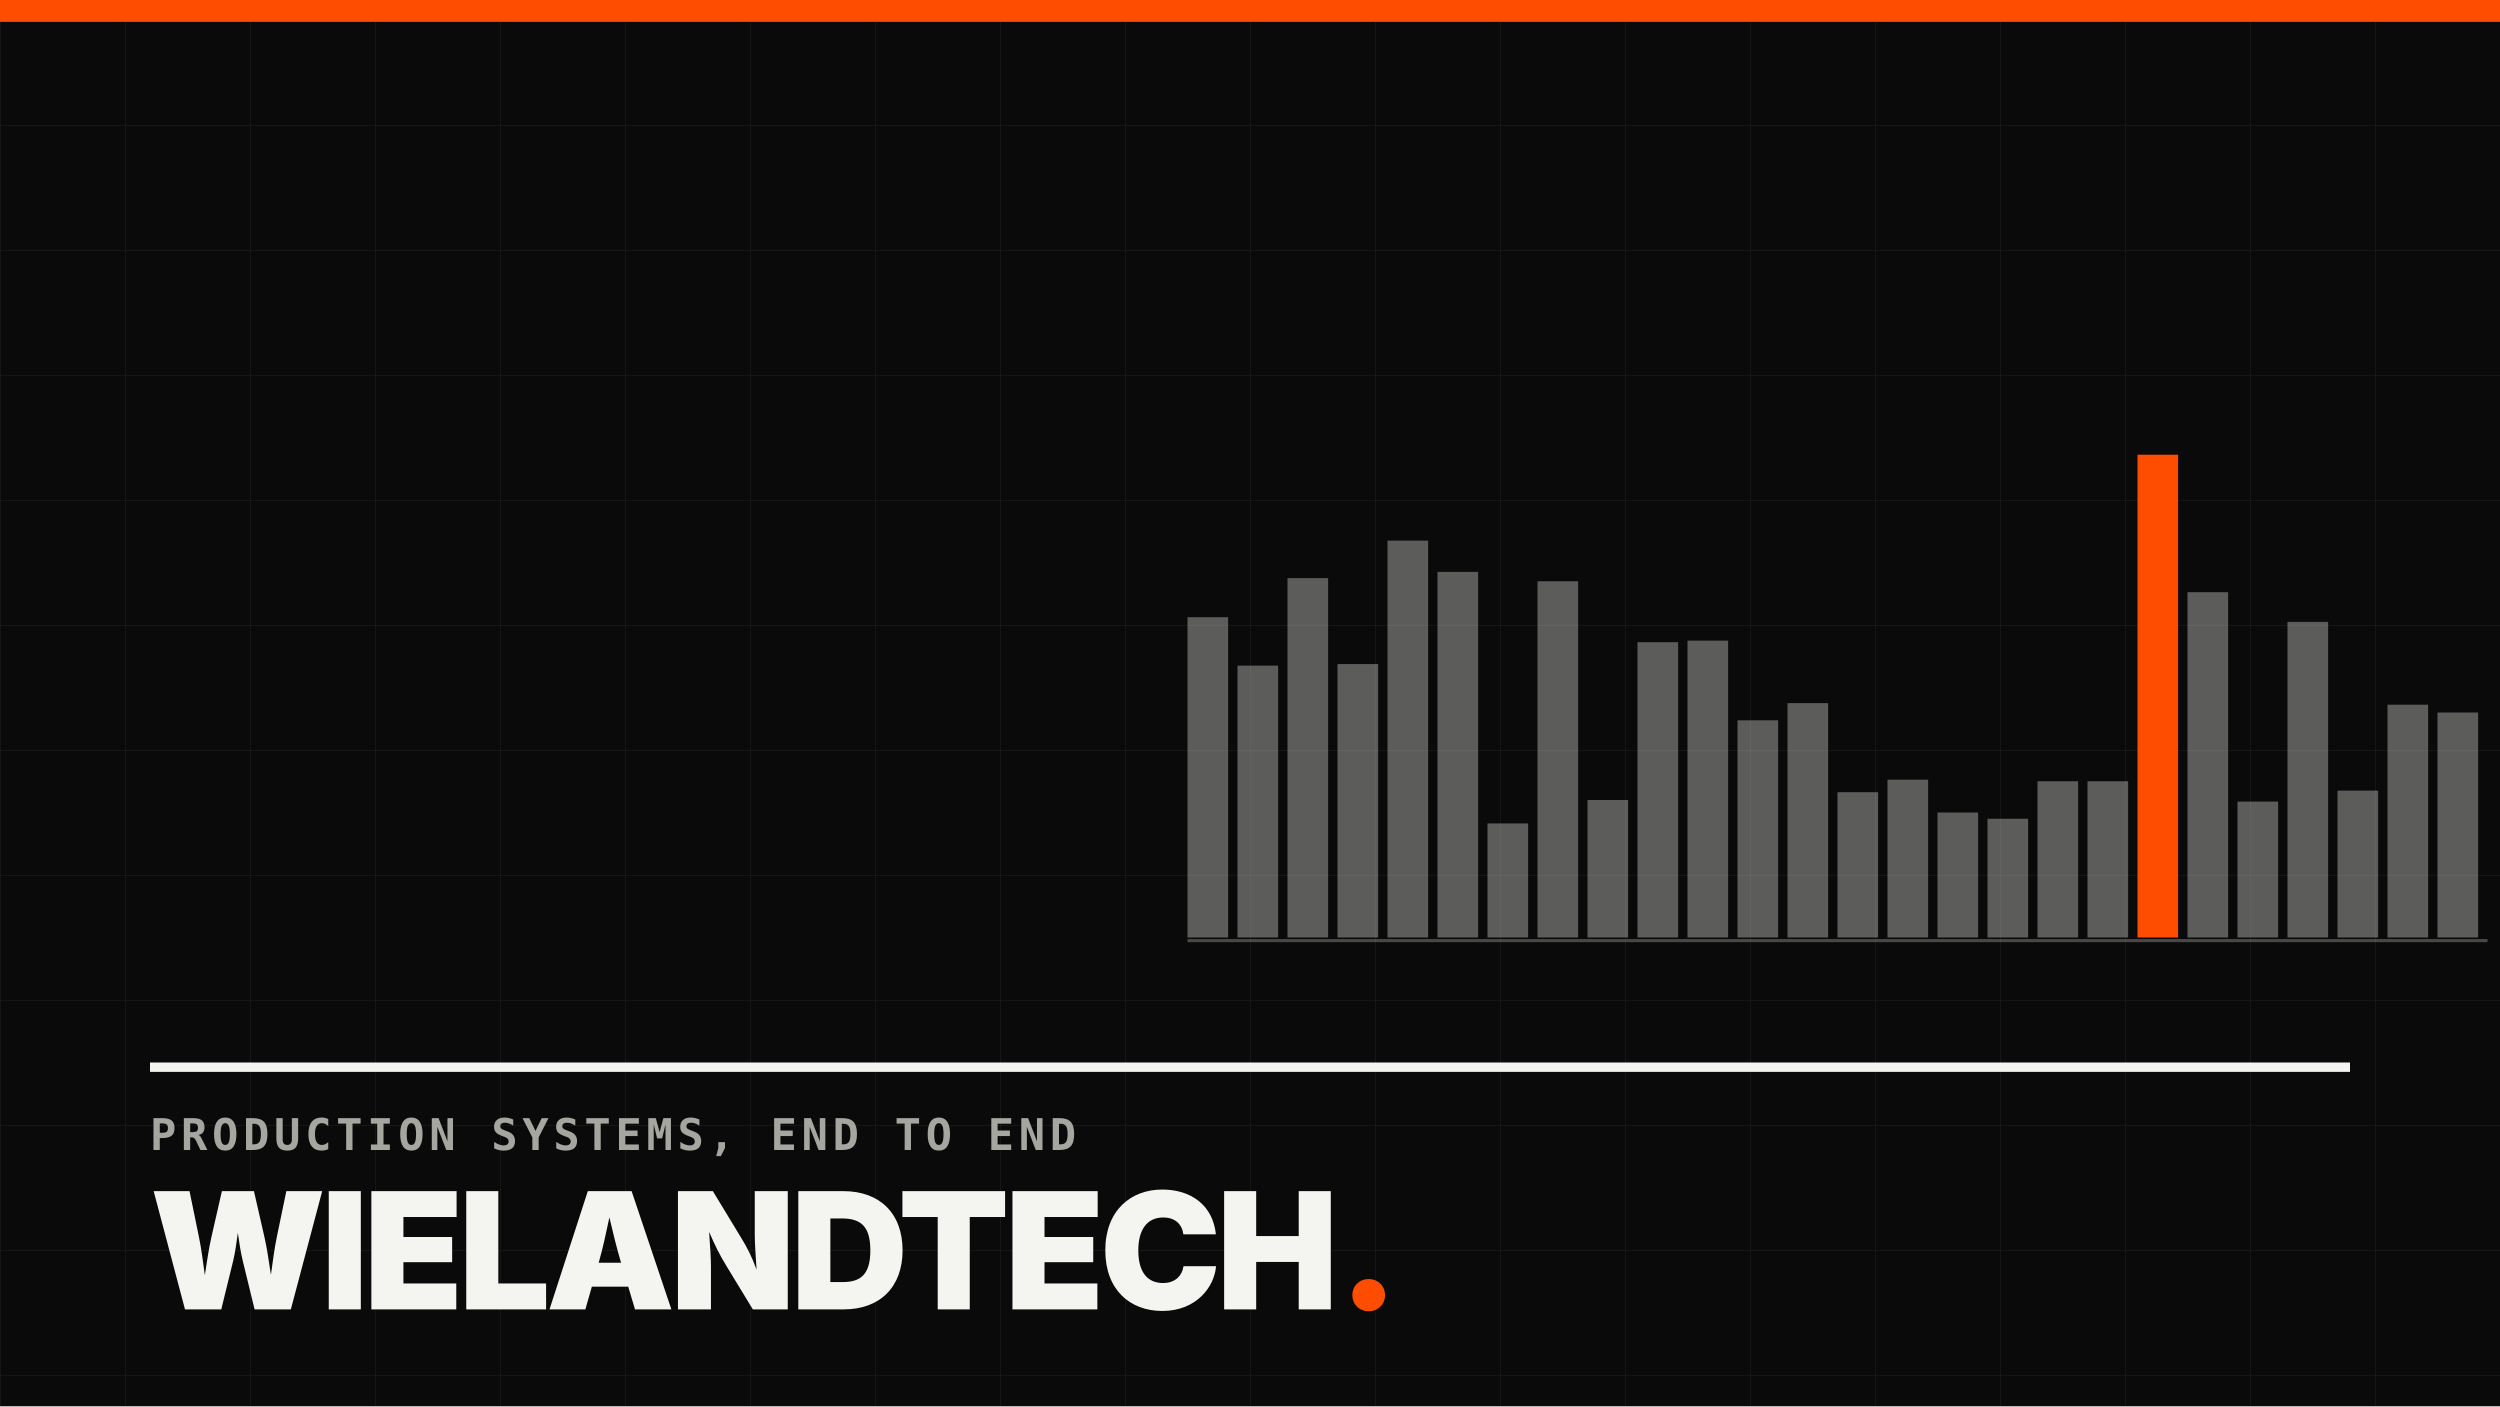
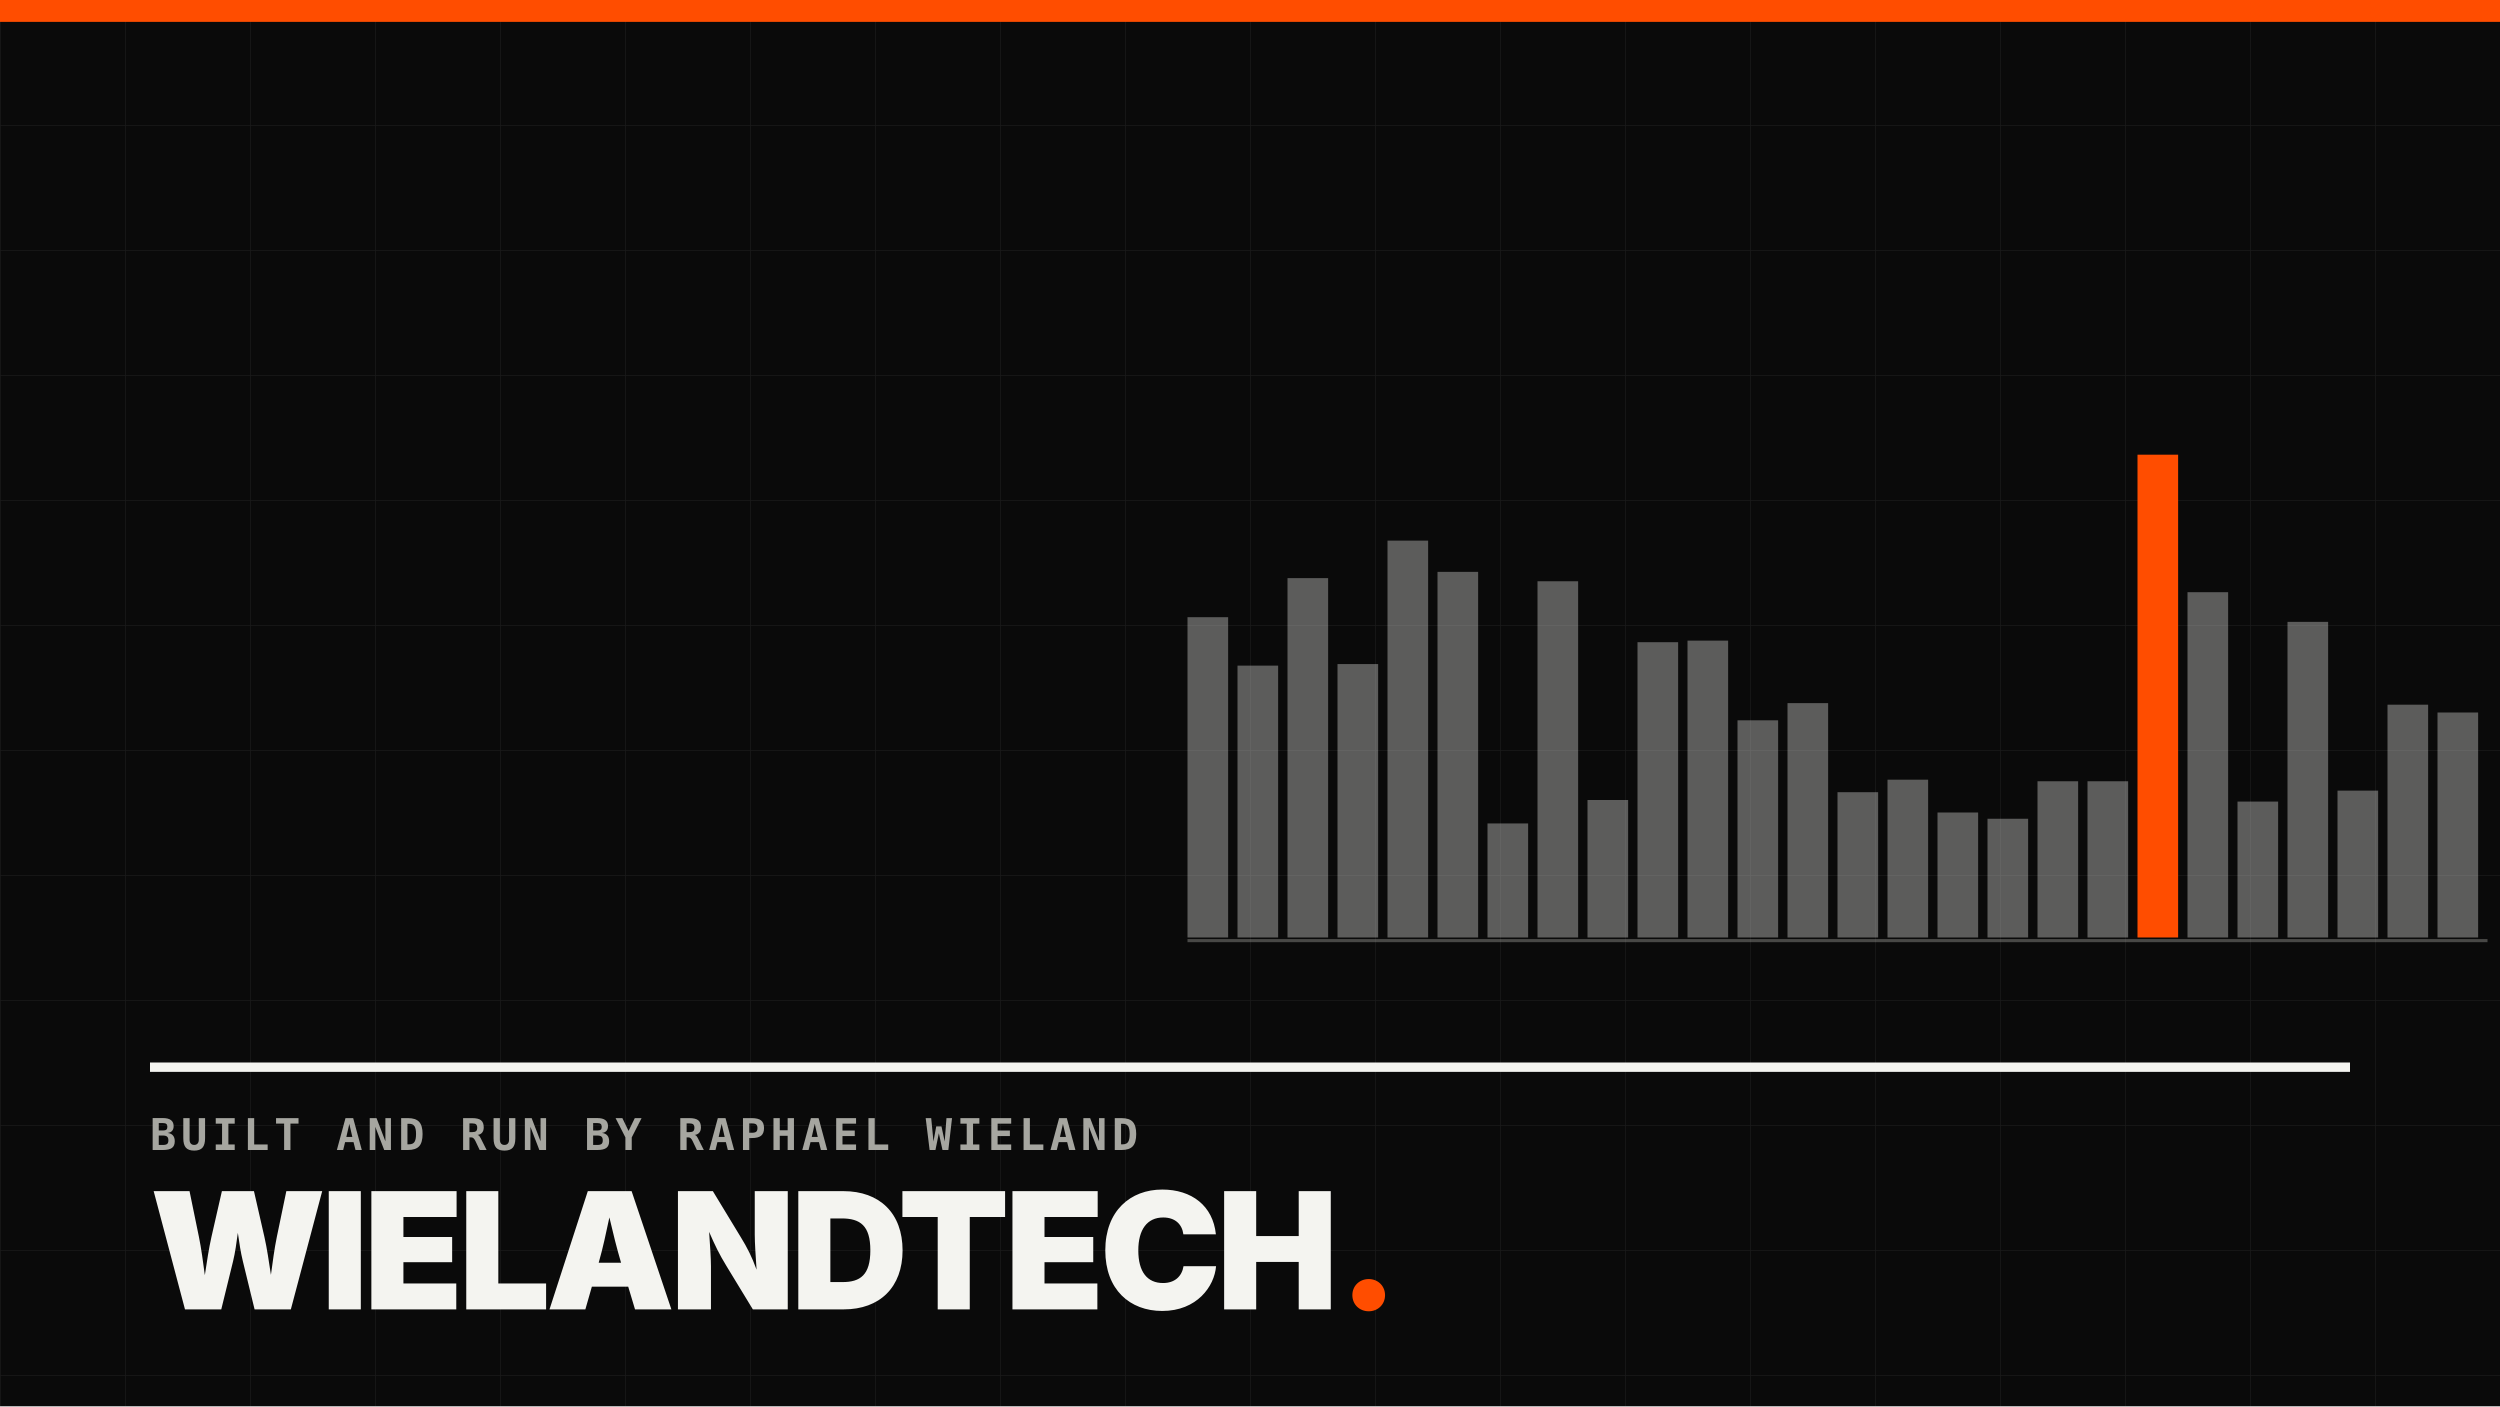
<svg xmlns="http://www.w3.org/2000/svg" viewBox="0 0 1600 900" width="1600" height="900">
  <defs>
    <pattern id="grid" width="80" height="80" patternUnits="userSpaceOnUse">
      <path d="M80 0H0V80" fill="none" stroke="#ffffff" stroke-opacity="0.07" stroke-width="1" />
    </pattern>
  </defs>
  <rect width="1600" height="900" fill="#0a0a0a" />
  <rect width="1600" height="900" fill="url(#grid)" />
  <rect x="0" y="0" width="1600" height="14" fill="#ff4d00" />
  <rect x="760" y="395" width="26" height="205" fill="#f4f4f0" fill-opacity="0.35" />
  <rect x="792" y="426" width="26" height="174" fill="#f4f4f0" fill-opacity="0.35" />
  <rect x="824" y="370" width="26" height="230" fill="#f4f4f0" fill-opacity="0.35" />
  <rect x="856" y="425" width="26" height="175" fill="#f4f4f0" fill-opacity="0.35" />
  <rect x="888" y="346" width="26" height="254" fill="#f4f4f0" fill-opacity="0.35" />
  <rect x="920" y="366" width="26" height="234" fill="#f4f4f0" fill-opacity="0.35" />
  <rect x="952" y="527" width="26" height="73" fill="#f4f4f0" fill-opacity="0.35" />
  <rect x="984" y="372" width="26" height="228" fill="#f4f4f0" fill-opacity="0.35" />
  <rect x="1016" y="512" width="26" height="88" fill="#f4f4f0" fill-opacity="0.35" />
  <rect x="1048" y="411" width="26" height="189" fill="#f4f4f0" fill-opacity="0.35" />
  <rect x="1080" y="410" width="26" height="190" fill="#f4f4f0" fill-opacity="0.35" />
  <rect x="1112" y="461" width="26" height="139" fill="#f4f4f0" fill-opacity="0.35" />
  <rect x="1144" y="450" width="26" height="150" fill="#f4f4f0" fill-opacity="0.35" />
  <rect x="1176" y="507" width="26" height="93" fill="#f4f4f0" fill-opacity="0.35" />
  <rect x="1208" y="499" width="26" height="101" fill="#f4f4f0" fill-opacity="0.35" />
  <rect x="1240" y="520" width="26" height="80" fill="#f4f4f0" fill-opacity="0.35" />
  <rect x="1272" y="524" width="26" height="76" fill="#f4f4f0" fill-opacity="0.35" />
  <rect x="1304" y="500" width="26" height="100" fill="#f4f4f0" fill-opacity="0.35" />
  <rect x="1336" y="500" width="26" height="100" fill="#f4f4f0" fill-opacity="0.35" />
  <rect x="1368" y="291" width="26" height="309" fill="#ff4d00" fill-opacity="1" />
  <rect x="1400" y="379" width="26" height="221" fill="#f4f4f0" fill-opacity="0.35" />
  <rect x="1432" y="513" width="26" height="87" fill="#f4f4f0" fill-opacity="0.35" />
  <rect x="1464" y="398" width="26" height="202" fill="#f4f4f0" fill-opacity="0.35" />
  <rect x="1496" y="506" width="26" height="94" fill="#f4f4f0" fill-opacity="0.35" />
  <rect x="1528" y="451" width="26" height="149" fill="#f4f4f0" fill-opacity="0.35" />
  <rect x="1560" y="456" width="26" height="144" fill="#f4f4f0" fill-opacity="0.35" />
  <line x1="760" y1="602" x2="1592" y2="602" stroke="#a6a6a0" stroke-opacity="0.4" stroke-width="2" />
  <rect x="96" y="680" width="1408" height="6" fill="#f4f4f0" />
-   <text x="96" y="736" font-family="'JetBrains Mono', Consolas, monospace" font-size="28" font-weight="700" fill="#a6a6a0" letter-spacing="3">PRODUCTION SYSTEMS, END TO END</text>
+   <text x="96" y="736" font-family="'JetBrains Mono', Consolas, monospace" font-size="28" font-weight="700" fill="#a6a6a0" letter-spacing="3">BUILT AND RUN BY RAPHAEL WIELAND</text>
  <text x="96" y="838" font-family="'Inter Tight', Inter, 'Arial Black', Arial, sans-serif" font-size="104" font-weight="900" fill="#f4f4f0" letter-spacing="-3">WIELANDTECH<tspan fill="#ff4d00">.</tspan>
  </text>
</svg>
